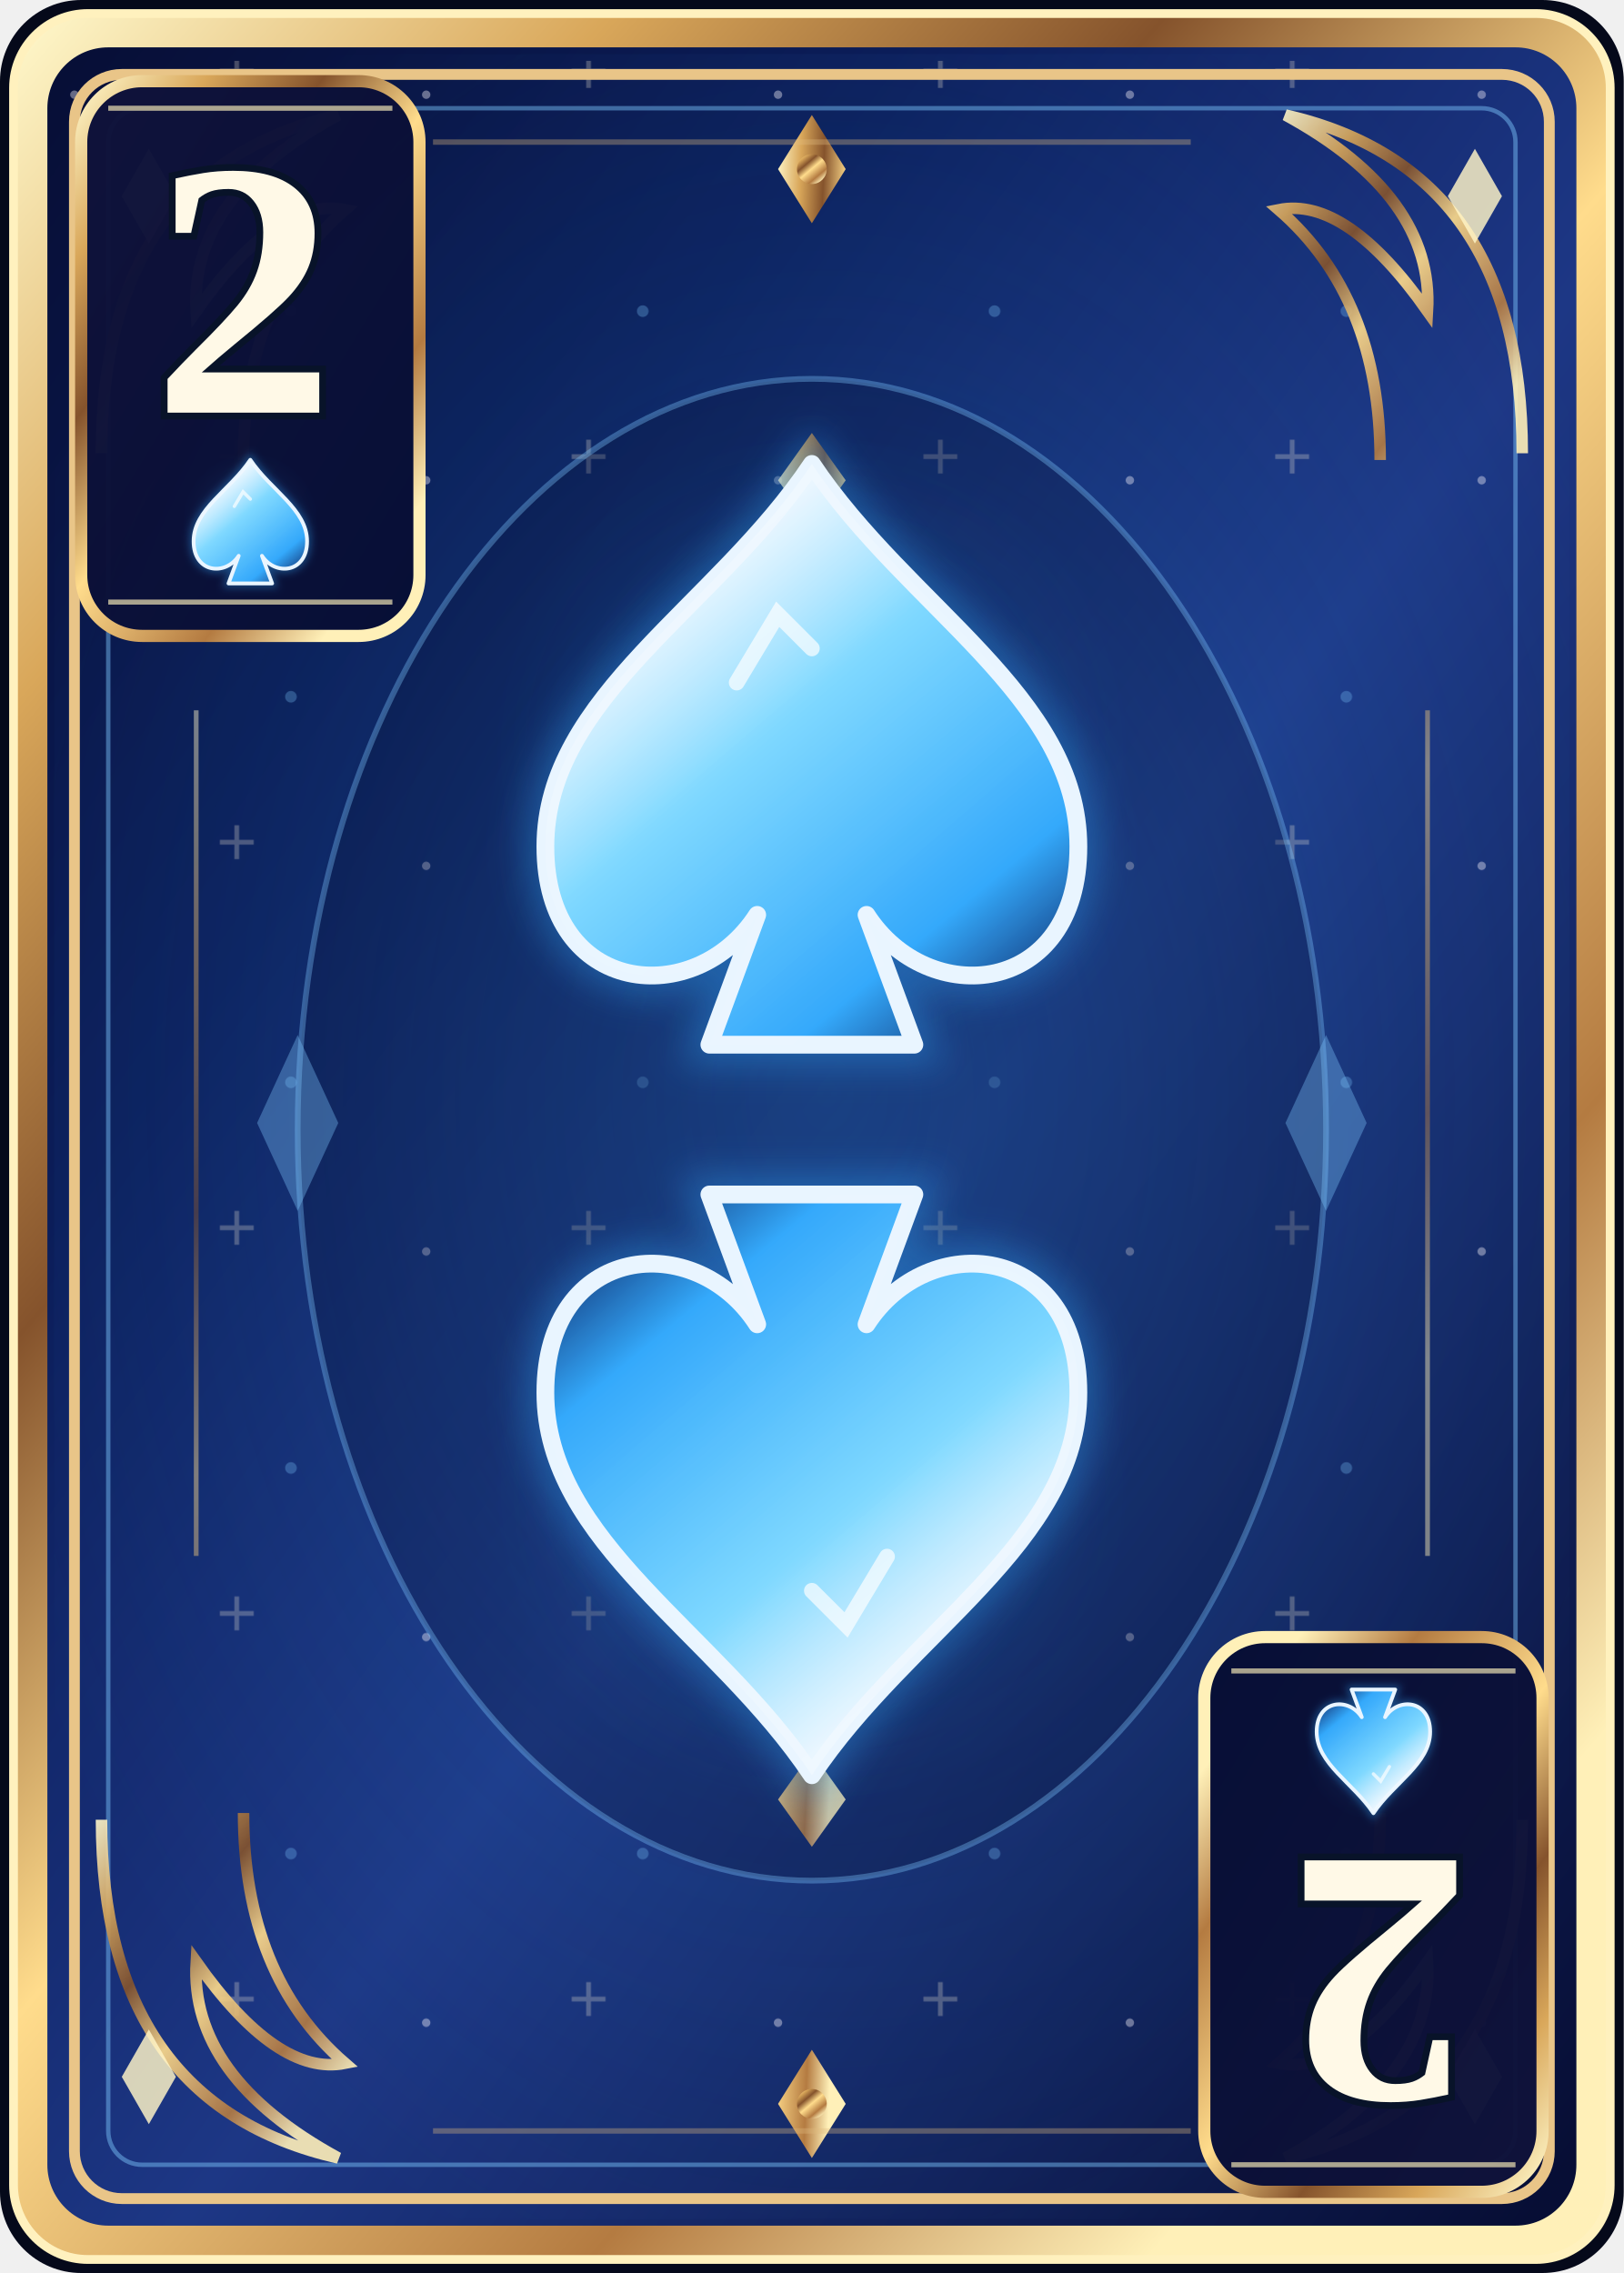
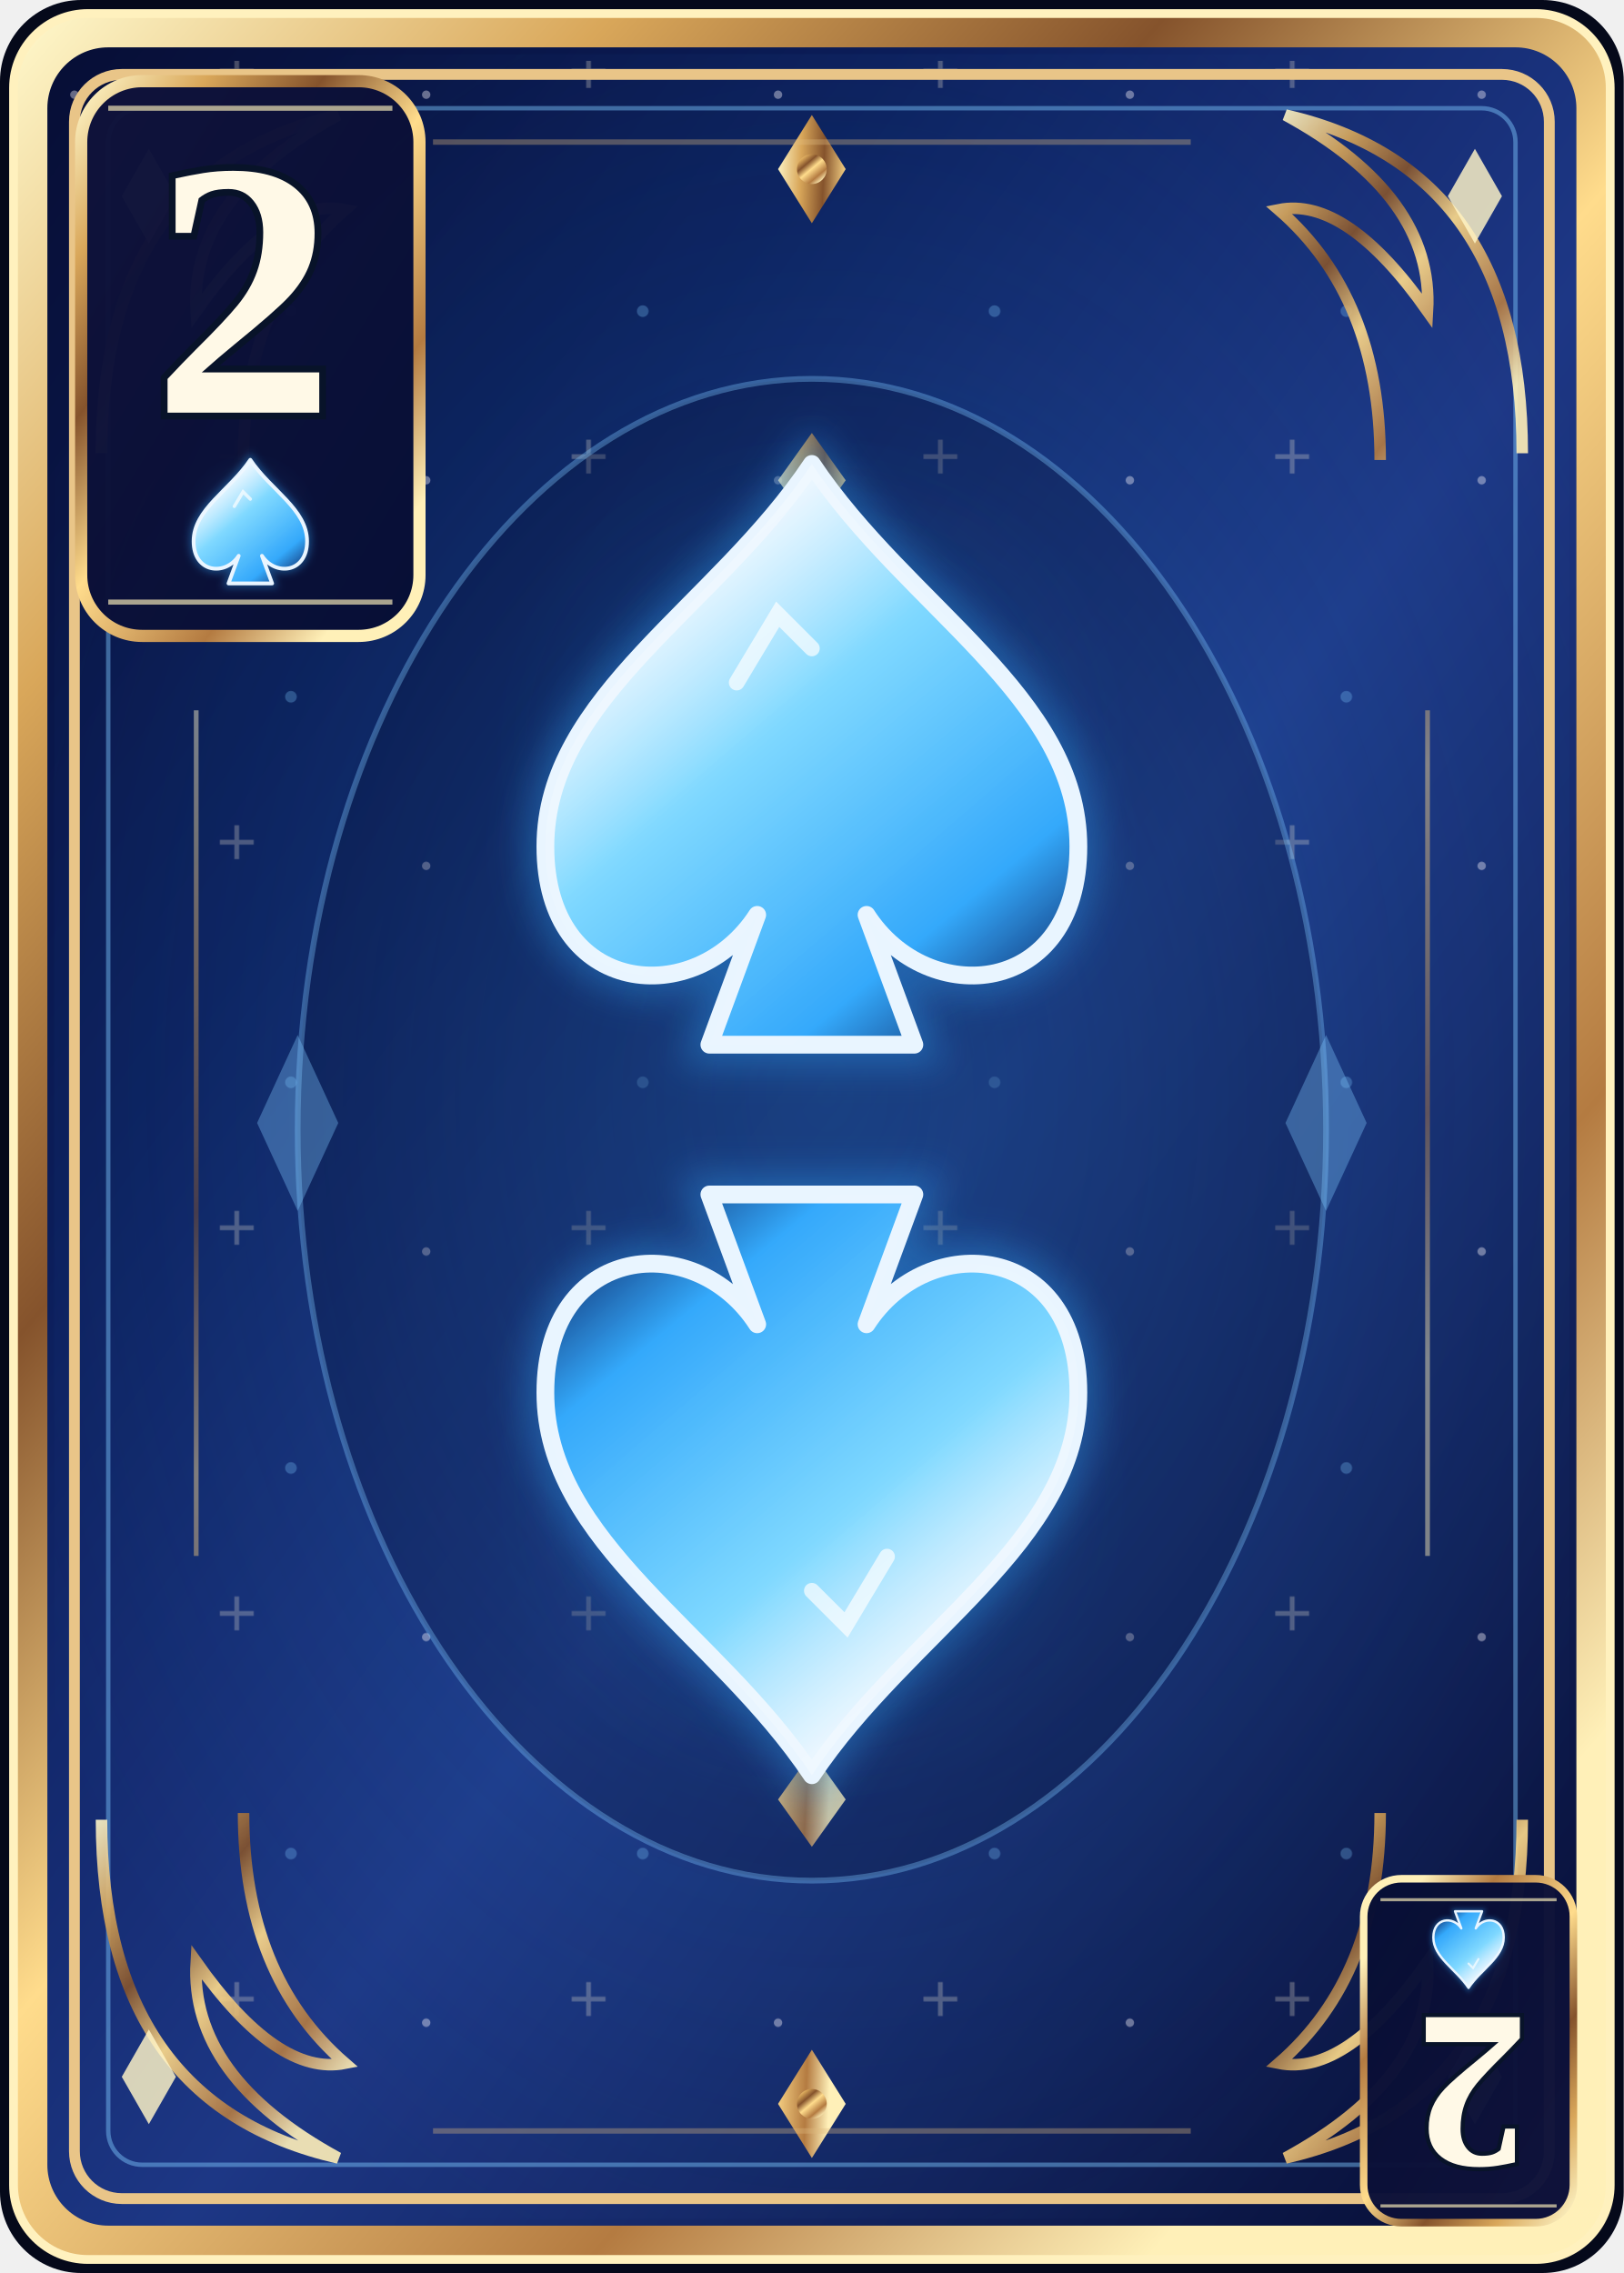
<svg xmlns="http://www.w3.org/2000/svg" viewBox="0 0 240 336" width="240" height="336" role="img" aria-label="2 of Spades — Mystic Royale V3" data-theme="mystic-royale-v3" data-rank="2" data-suit="S" data-card="S-2">
  <defs>
    <linearGradient id="velvet" x1="0%" y1="0%" x2="96%" y2="100%">
      <stop offset="0%" stop-color="#070e35" />
      <stop offset="28%" stop-color="#0b1d59" />
      <stop offset="56%" stop-color="#1d3785" />
      <stop offset="100%" stop-color="#070e35" />
    </linearGradient>
    <radialGradient id="aura" cx="51%" cy="48%" r="59%">
      <stop offset="0%" stop-color="#30a7fb" stop-opacity=".27" />
      <stop offset="60%" stop-color="#30a7fb" stop-opacity=".08" />
      <stop offset="100%" stop-color="#30a7fb" stop-opacity="0" />
    </radialGradient>
    <linearGradient id="gold" x1="0%" y1="0%" x2="84%" y2="100%">
      <stop offset="0%" stop-color="#fff8cb" />
      <stop offset="18%" stop-color="#d9a75a" />
      <stop offset="35%" stop-color="#85532c" />
      <stop offset="53%" stop-color="#ffdc8c" />
      <stop offset="77%" stop-color="#b47b41" />
      <stop offset="94%" stop-color="#fff0b8" />
    </linearGradient>
    <linearGradient id="gem" x1="17%" y1="3%" x2="91%" y2="100%">
      <stop offset="0%" stop-color="#fffdf8" />
      <stop offset="15%" stop-color="#e9f5ff" />
      <stop offset="40%" stop-color="#77d6ff" />
      <stop offset="78%" stop-color="#30a7fb" />
      <stop offset="100%" stop-color="#0b1d59" />
    </linearGradient>
    <linearGradient id="gemshine" x1="20%" y1="3%" x2="91%" y2="92%">
      <stop offset="0%" stop-color="#ffffff" stop-opacity=".91" />
      <stop offset="43%" stop-color="#ffffff" stop-opacity=".16" />
      <stop offset="100%" stop-color="#ffffff" stop-opacity="0" />
    </linearGradient>
    <radialGradient id="halo">
      <stop offset="0%" stop-color="#30a7fb" stop-opacity=".64" />
      <stop offset="54%" stop-color="#30a7fb" stop-opacity=".14" />
      <stop offset="100%" stop-color="#30a7fb" stop-opacity="0" />
    </radialGradient>
    <linearGradient id="portraitFade" x1="0%" y1="0%" x2="0%" y2="100%">
      <stop offset="0%" stop-color="#070e35" stop-opacity=".03" />
      <stop offset="69%" stop-color="#070e35" stop-opacity=".05" />
      <stop offset="100%" stop-color="#070e35" stop-opacity=".89" />
    </linearGradient>
    <linearGradient id="indexBg" x1="0%" y1="0%" x2="100%" y2="100%">
      <stop offset="0%" stop-color="#10133b" stop-opacity=".98" />
      <stop offset="100%" stop-color="#070e35" stop-opacity=".98" />
    </linearGradient>
    <filter id="soft" x="-50%" y="-50%" width="200%" height="200%">
      <feGaussianBlur stdDeviation="2.6" />
    </filter>
    <pattern id="stars" width="52" height="57" patternUnits="userSpaceOnUse">
      <circle cx="11" cy="14" r=".62" fill="#fff9ff" opacity=".39" />
      <circle cx="43" cy="46" r=".86" fill="#7cc6fd" opacity=".3" />
      <path d="M35 8v5m-2.5-2.5h5" stroke="#fff2d7" stroke-width=".7" opacity=".26" />
    </pattern>
    <path id="suit" d="M0 -42 C-14 -21 -39 -8 -39 14 C-39 36 -17 38 -8 24 L-15 43 H15 L8 24 C17 38 39 36 39 14 C39 -8 14 -21 0 -42Z" />
    <clipPath id="portraitClip">
      <rect x="41" y="76" width="158" height="190" rx="10" />
    </clipPath>
  </defs>
  <rect width="240" height="336" rx="12" fill="#05091a" />
  <rect x="2" y="2" width="236" height="332" rx="11" fill="url(#gold)" stroke="#fff1be" stroke-width="1.3" />
  <rect x="7" y="7" width="226" height="322" rx="9" fill="url(#velvet)" />
  <rect x="8" y="8" width="224" height="320" rx="8" fill="url(#aura)" />
  <rect x="9" y="9" width="222" height="318" rx="8" fill="url(#stars)" />
  <rect x="11" y="11" width="218" height="314" rx="7" fill="none" stroke="#e9c588" stroke-width="1.6" />
  <rect x="16" y="16" width="208" height="304" rx="5" fill="none" stroke="#7cc6fd" stroke-opacity=".46" stroke-width=".65" />
  <path d="M29 105L29 230M211 105L211 230" stroke="url(#gold)" stroke-width=".7" opacity=".46" />
  <g stroke="url(#gold)" stroke-width="1.7" fill="none" opacity=".9">
    <path d="M15 67Q15 25 50 17Q28 29 29 46Q41 29 51 31Q36 44 36 68" />
    <path d="M225 67Q225 25 190 17Q212 29 211 46Q199 29 189 31Q204 44 204 68" />
    <path d="M15 269Q15 311 50 319Q28 307 29 290Q41 307 51 305Q36 292 36 268" />
    <path d="M225 269Q225 311 190 319Q212 307 211 290Q199 307 189 305Q204 292 204 268" />
  </g>
  <g fill="#fff4c7" opacity=".83">
    <path d="M22 22l4 7-4 7-4-7Z M218 22l4 7-4 7-4-7Z M22 314l4-7-4-7-4 7Z M218 314l4-7-4-7-4 7Z" />
  </g>
  <g fill="url(#gold)">
    <path d="M120 17l5 8-5 8-5-8Z M120 319l5-8-5-8-5 8Z" />
    <circle cx="120" cy="25" r="2.2" />
    <circle cx="120" cy="311" r="2.2" />
  </g>
  <path d="M64 21h112M64 315h112" stroke="#dfb97e" stroke-width=".8" opacity=".35" />
  <ellipse cx="120" cy="167" rx="76" ry="111" fill="#070e35" opacity=".27" />
  <ellipse cx="120" cy="167" rx="76" ry="111" fill="none" stroke="#7cc6fd" stroke-width=".85" opacity=".36" />
  <path d="M120 64l5 7-5 7-5-7ZM120 259l5 7-5 7-5-7Z" fill="url(#gold)" opacity=".76" />
  <path d="M44 153l6 13-6 13-6-13ZM196 153l6 13-6 13-6-13Z" fill="#7cc6fd" opacity=".36" />
  <g class="royal-pip" transform="translate(120 111) rotate(0) scale(1.01)">
    <circle r="47" fill="url(#halo)" opacity=".40" />
    <use href="#suit" fill="#30a7fb" stroke="#30a7fb" stroke-width="6" filter="url(#soft)" opacity=".35" />
    <use href="#suit" fill="url(#gem)" stroke="#e9f5ff" stroke-width="2.6" stroke-linejoin="round" />
    <use href="#suit" fill="url(#gemshine)" opacity=".41" />
    <path d="M-11 -10L-5 -20L0 -15" fill="none" stroke="#ffffff" stroke-width="2.3" opacity=".68" stroke-linecap="round" />
  </g>
  <g class="royal-pip" transform="translate(120 220) rotate(180) scale(1.01)">
    <circle r="47" fill="url(#halo)" opacity=".40" />
    <use href="#suit" fill="#30a7fb" stroke="#30a7fb" stroke-width="6" filter="url(#soft)" opacity=".35" />
    <use href="#suit" fill="url(#gem)" stroke="#e9f5ff" stroke-width="2.6" stroke-linejoin="round" />
    <use href="#suit" fill="url(#gemshine)" opacity=".41" />
    <path d="M-11 -10L-5 -20L0 -15" fill="none" stroke="#ffffff" stroke-width="2.3" opacity=".68" stroke-linecap="round" />
  </g>
  <g class="corner-index">
    <rect x="12" y="12" width="50" height="82" rx="9" fill="url(#indexBg)" stroke="url(#gold)" stroke-width="1.8" />
    <path d="M16 16h42M16 89h42" stroke="#fff2bd" stroke-width=".75" opacity=".65" />
    <text x="36" y="61" text-anchor="middle" font-family="Georgia,Times New Roman,serif" font-weight="bold" font-size="54" fill="#fff9e7" stroke="#081329" stroke-width="2" paint-order="stroke">2</text>
    <g class="royal-pip" transform="translate(37 77) rotate(0) scale(0.215)">
      <circle r="47" fill="url(#halo)" opacity=".40" />
      <use href="#suit" fill="#30a7fb" stroke="#30a7fb" stroke-width="6" filter="url(#soft)" opacity=".35" />
      <use href="#suit" fill="url(#gem)" stroke="#e9f5ff" stroke-width="2.6" stroke-linejoin="round" />
      <use href="#suit" fill="url(#gemshine)" opacity=".41" />
      <path d="M-11 -10L-5 -20L0 -15" fill="none" stroke="#ffffff" stroke-width="2.3" opacity=".68" stroke-linecap="round" />
    </g>
  </g>
-   <g class="corner-index" transform="translate(240 336) rotate(180)">
+   <g class="corner-index" transform="translate(240 336) rotate(180) scale(.62)">
    <rect x="12" y="12" width="50" height="82" rx="9" fill="url(#indexBg)" stroke="url(#gold)" stroke-width="1.8" />
    <path d="M16 16h42M16 89h42" stroke="#fff2bd" stroke-width=".75" opacity=".65" />
    <text x="36" y="61" text-anchor="middle" font-family="Georgia,Times New Roman,serif" font-weight="bold" font-size="54" fill="#fff9e7" stroke="#081329" stroke-width="2" paint-order="stroke">2</text>
    <g class="royal-pip" transform="translate(37 77) rotate(0) scale(0.215)">
      <circle r="47" fill="url(#halo)" opacity=".40" />
      <use href="#suit" fill="#30a7fb" stroke="#30a7fb" stroke-width="6" filter="url(#soft)" opacity=".35" />
      <use href="#suit" fill="url(#gem)" stroke="#e9f5ff" stroke-width="2.6" stroke-linejoin="round" />
      <use href="#suit" fill="url(#gemshine)" opacity=".41" />
      <path d="M-11 -10L-5 -20L0 -15" fill="none" stroke="#ffffff" stroke-width="2.3" opacity=".68" stroke-linecap="round" />
    </g>
  </g>
</svg>
